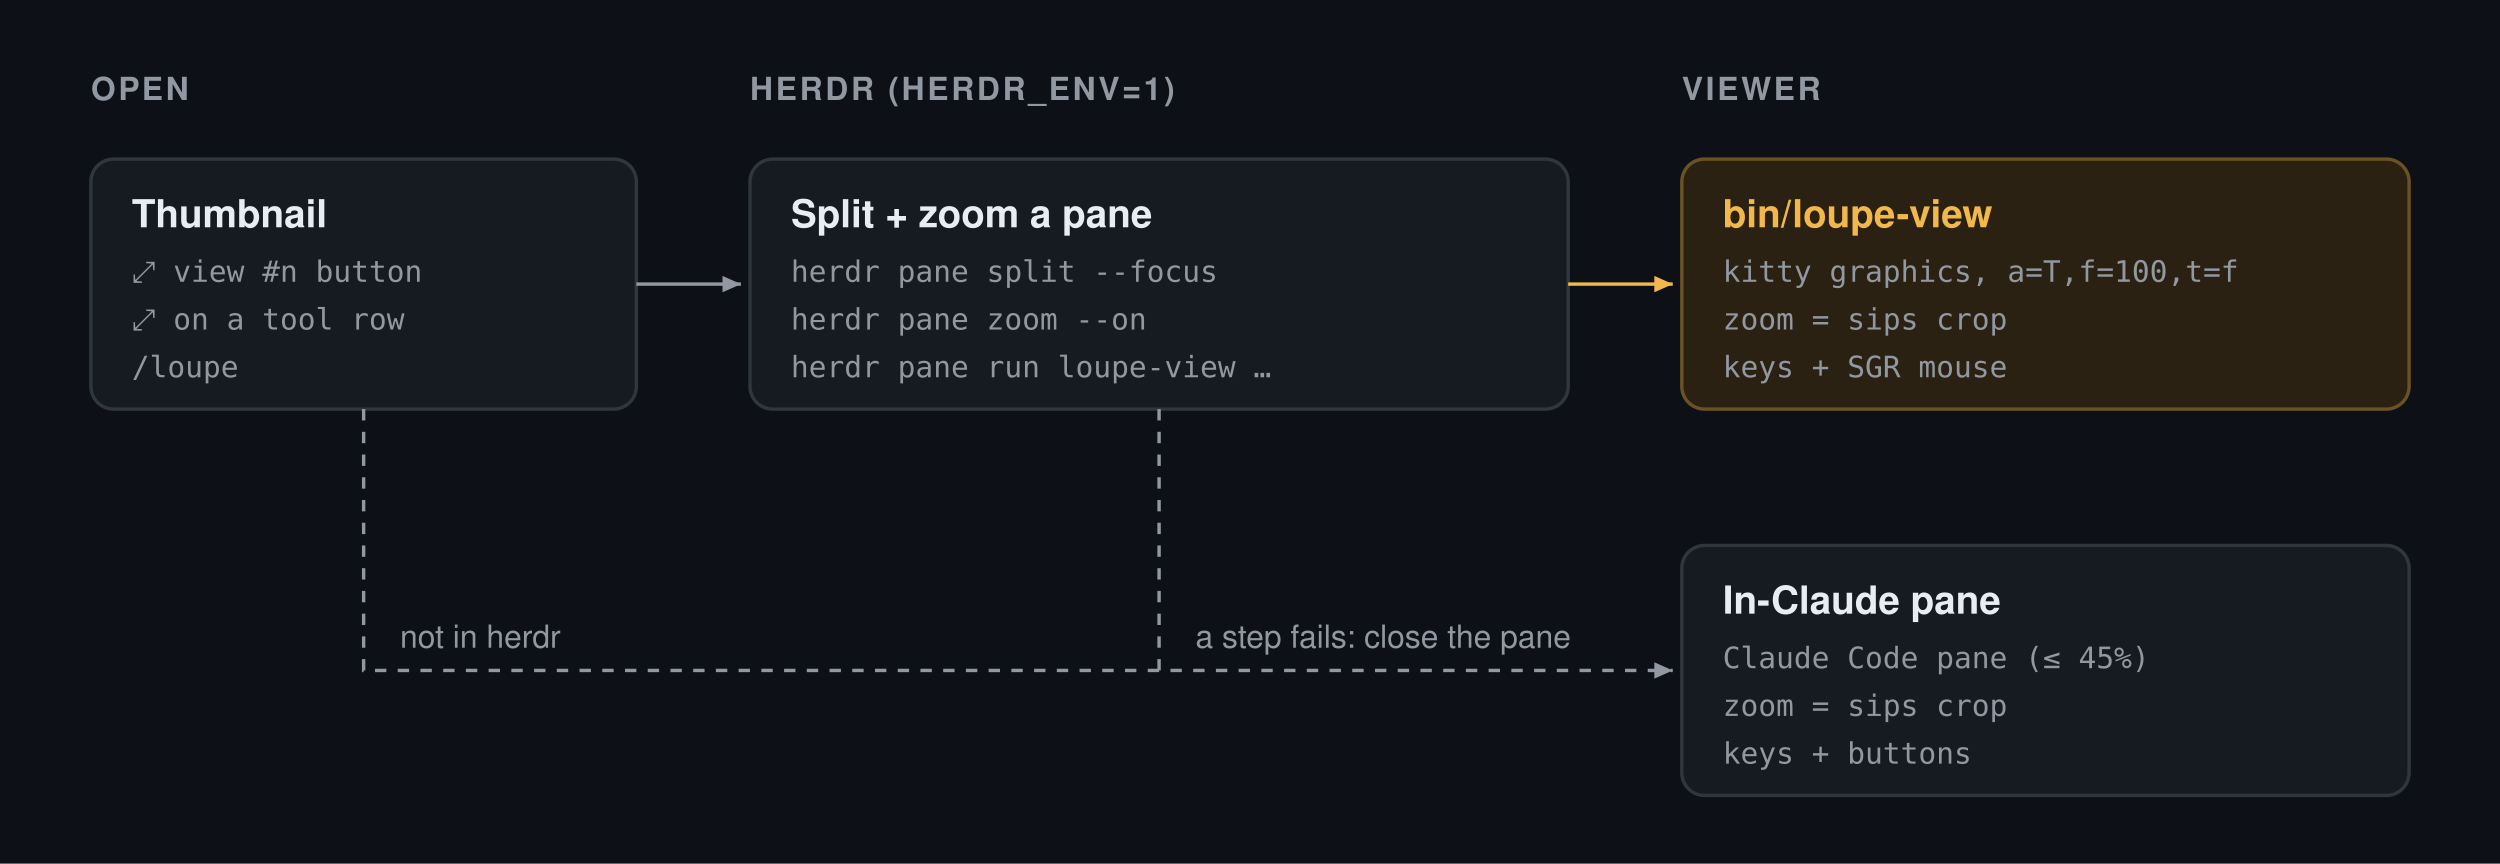
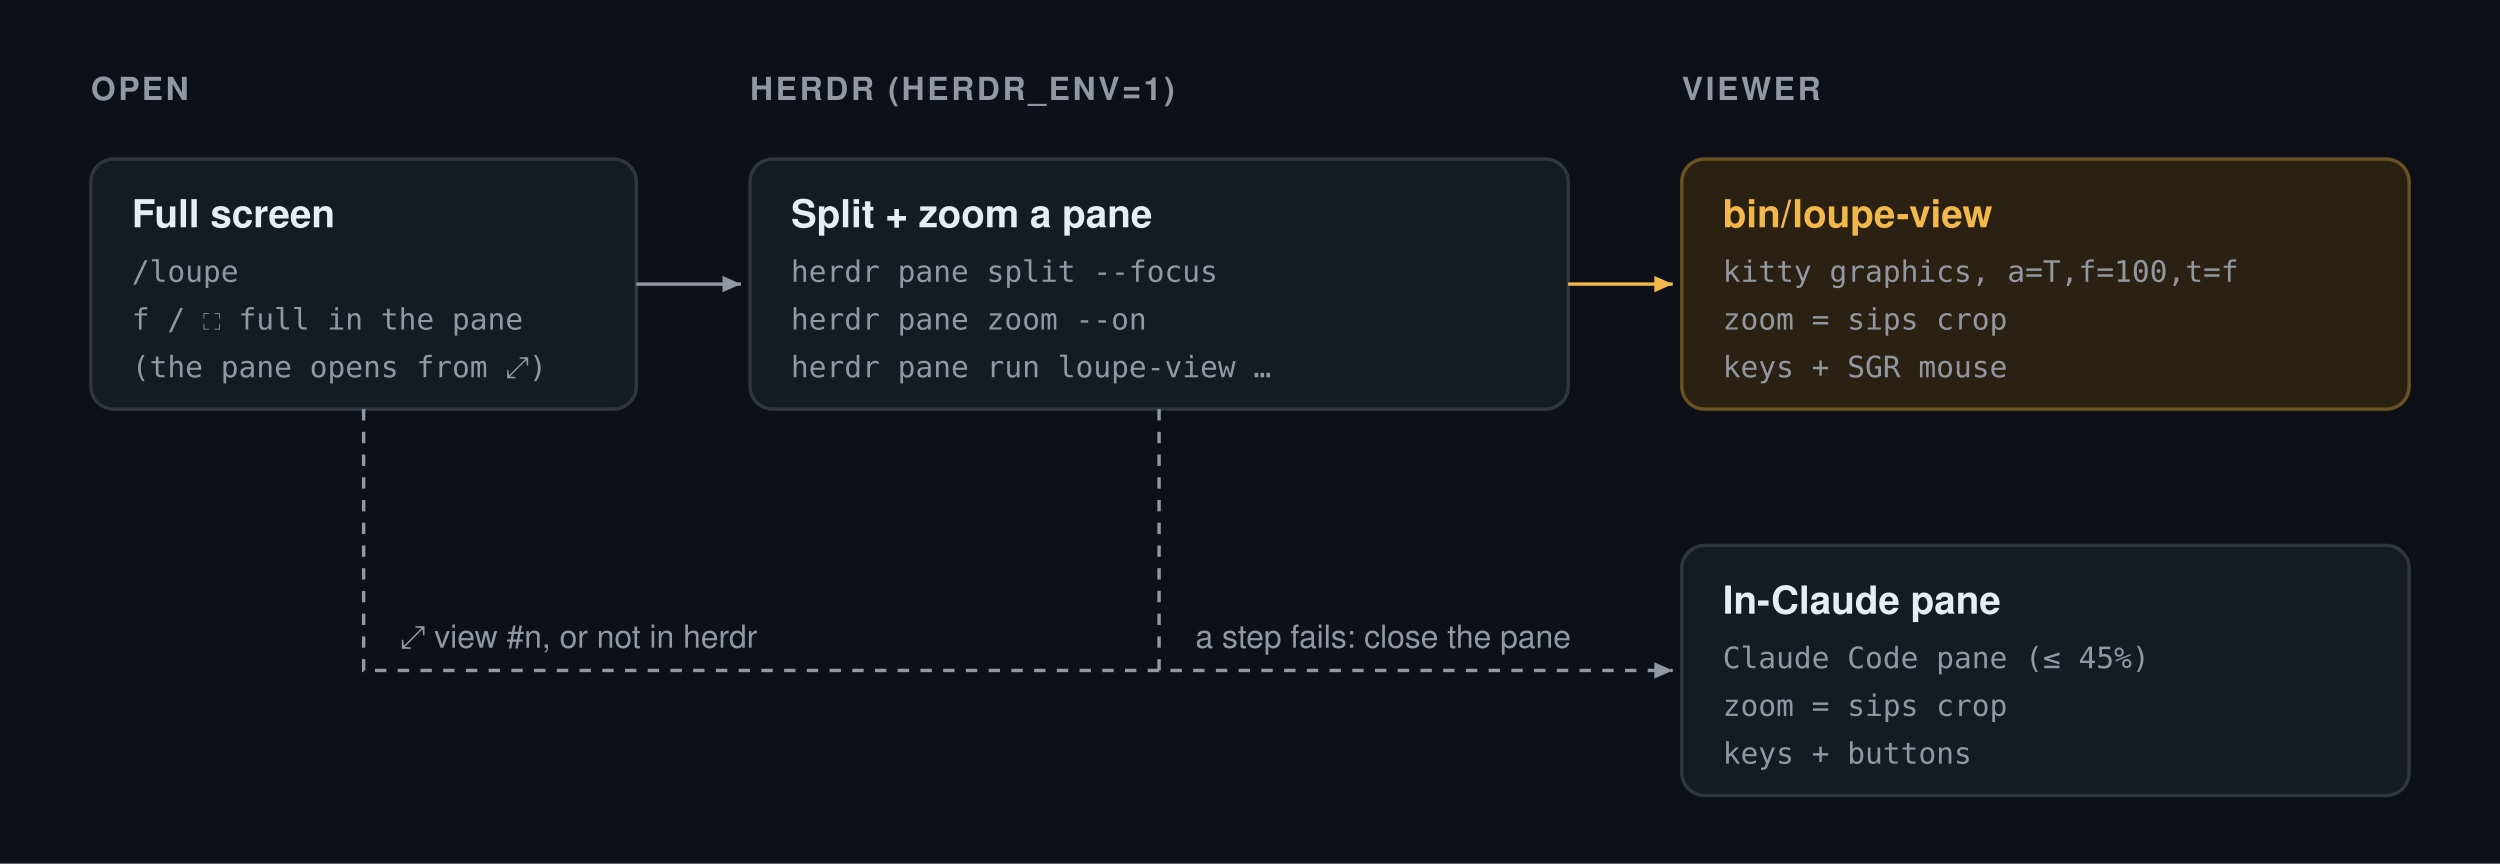
<svg xmlns="http://www.w3.org/2000/svg" width="1100" height="380" viewBox="0 0 1100 380" role="img" aria-labelledby="title desc">
  <style>.sans{font-family:-apple-system,BlinkMacSystemFont,'Segoe UI',Helvetica,Arial,sans-serif}.mono{font-family:ui-monospace,SFMono-Regular,Menlo,Consolas,monospace}.b{font-weight:600}.cap{font-size:14px;letter-spacing:1.2px;font-weight:600}</style>
  <defs>
    <marker id="ah" viewBox="0 0 10 10" refX="9" refY="5" markerWidth="9" markerHeight="9" markerUnits="userSpaceOnUse" orient="auto">
      <path d="M0,1 L9,5 L0,9 Z" fill="#9198A1" />
    </marker>
    <marker id="aha" viewBox="0 0 10 10" refX="9" refY="5" markerWidth="9" markerHeight="9" markerUnits="userSpaceOnUse" orient="auto">
      <path d="M0,1 L9,5 L0,9 Z" fill="#F2B84B" />
    </marker>
  </defs>
  <rect width="1100" height="380" fill="#0D1117" />
  <text x="40" y="44" class="sans cap" fill="#9198A1">OPEN</text>
  <text x="330" y="44" class="sans cap" fill="#9198A1">HERDR (HERDR_ENV=1)</text>
  <text x="740" y="44" class="sans cap" fill="#9198A1">VIEWER</text>
  <rect x="40" y="70" width="240" height="110" rx="10" fill="#161B22" stroke="#30363D" stroke-width="1.5" />
-   <text x="58" y="100" class="sans b" font-size="17" fill="#E6EDF3">Thumbnail</text>
-   <text x="58" y="124" class="mono" font-size="13" fill="#9198A1">⤢ view #n button</text>
-   <text x="58" y="145" class="mono" font-size="13" fill="#9198A1">⤢ on a tool row</text>
-   <text x="58" y="166" class="mono" font-size="13" fill="#9198A1">/loupe</text>
+   <text x="58" y="100" class="sans b" font-size="17" fill="#E6EDF3">Full screen</text>
+   <text x="58" y="124" class="mono" font-size="13" fill="#9198A1">/loupe</text>
+   <text x="58" y="145" class="mono" font-size="13" fill="#9198A1">f / ⛶ full in the pane</text>
+   <text x="58" y="166" class="mono" font-size="13" fill="#9198A1">(the pane opens from ⤢)</text>
  <rect x="330" y="70" width="360" height="110" rx="10" fill="#161B22" stroke="#30363D" stroke-width="1.5" />
  <text x="348" y="100" class="sans b" font-size="17" fill="#E6EDF3">Split + zoom a pane</text>
  <text x="348" y="124" class="mono" font-size="13" fill="#9198A1">herdr pane split --focus</text>
  <text x="348" y="145" class="mono" font-size="13" fill="#9198A1">herdr pane zoom --on</text>
  <text x="348" y="166" class="mono" font-size="13" fill="#9198A1">herdr pane run loupe-view …</text>
  <rect x="740" y="70" width="320" height="110" rx="10" fill="#2A2112" stroke="#6B5222" stroke-width="1.5" />
  <text x="758" y="100" class="sans b" font-size="17" fill="#F2B84B">bin/loupe-view</text>
  <text x="758" y="124" class="mono" font-size="13" fill="#9198A1">kitty graphics, a=T,f=100,t=f</text>
  <text x="758" y="145" class="mono" font-size="13" fill="#9198A1">zoom = sips crop</text>
  <text x="758" y="166" class="mono" font-size="13" fill="#9198A1">keys + SGR mouse</text>
  <rect x="740" y="240" width="320" height="110" rx="10" fill="#161B22" stroke="#30363D" stroke-width="1.5" />
  <text x="758" y="270" class="sans b" font-size="17" fill="#E6EDF3">In-Claude pane</text>
  <text x="758" y="294" class="mono" font-size="13" fill="#9198A1">Claude Code pane (≤ 45%)</text>
  <text x="758" y="315" class="mono" font-size="13" fill="#9198A1">zoom = sips crop</text>
  <text x="758" y="336" class="mono" font-size="13" fill="#9198A1">keys + buttons</text>
  <path d="M280,125 H326" stroke="#9198A1" stroke-width="1.5" fill="none" marker-end="url(#ah)" />
  <path d="M690,125 H736" stroke="#F2B84B" stroke-width="1.5" fill="none" marker-end="url(#aha)" />
  <path d="M160,180 V295 H736" stroke="#9198A1" stroke-width="1.5" fill="none" stroke-dasharray="5 5" marker-end="url(#ah)" />
  <path d="M510,180 V295" stroke="#9198A1" stroke-width="1.5" fill="none" stroke-dasharray="5 5" />
-   <text x="176" y="285" class="sans" font-size="14" fill="#9198A1">not in herdr</text>
+   <text x="176" y="285" class="sans" font-size="14" fill="#9198A1">⤢ view #n, or not in herdr</text>
  <text x="526" y="285" class="sans" font-size="14" fill="#9198A1">a step fails: close the pane</text>
</svg>
